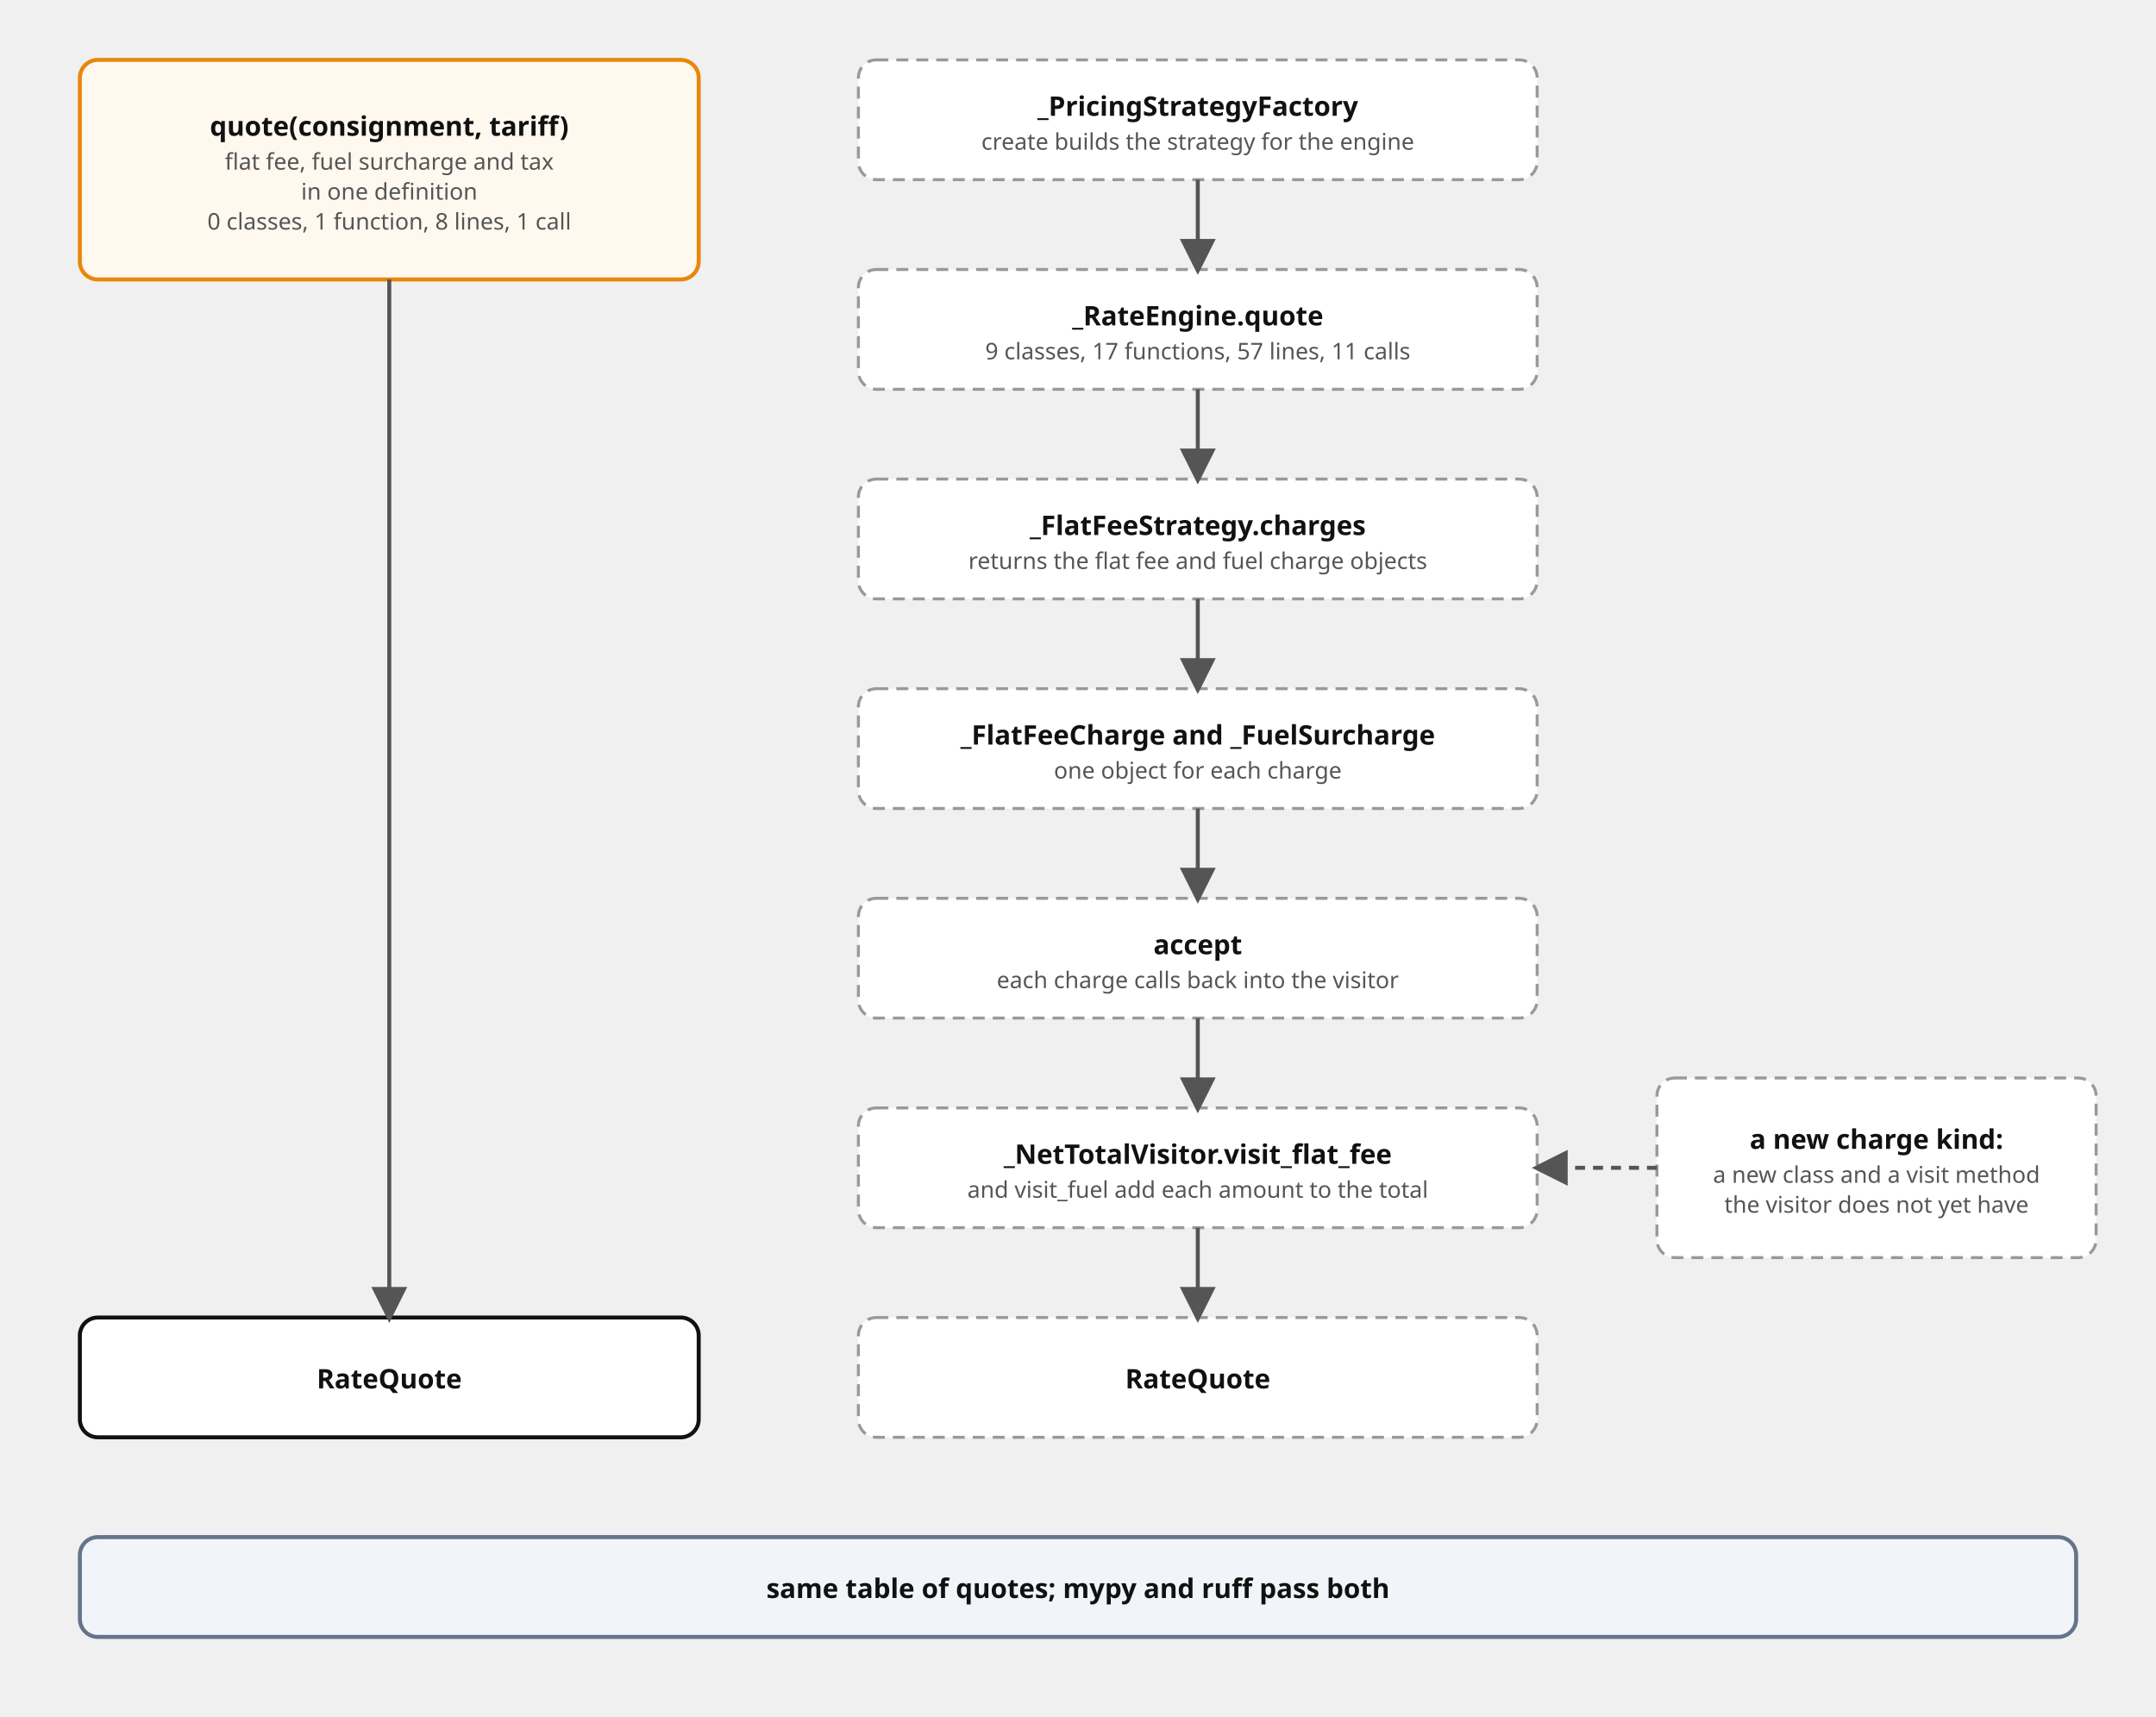
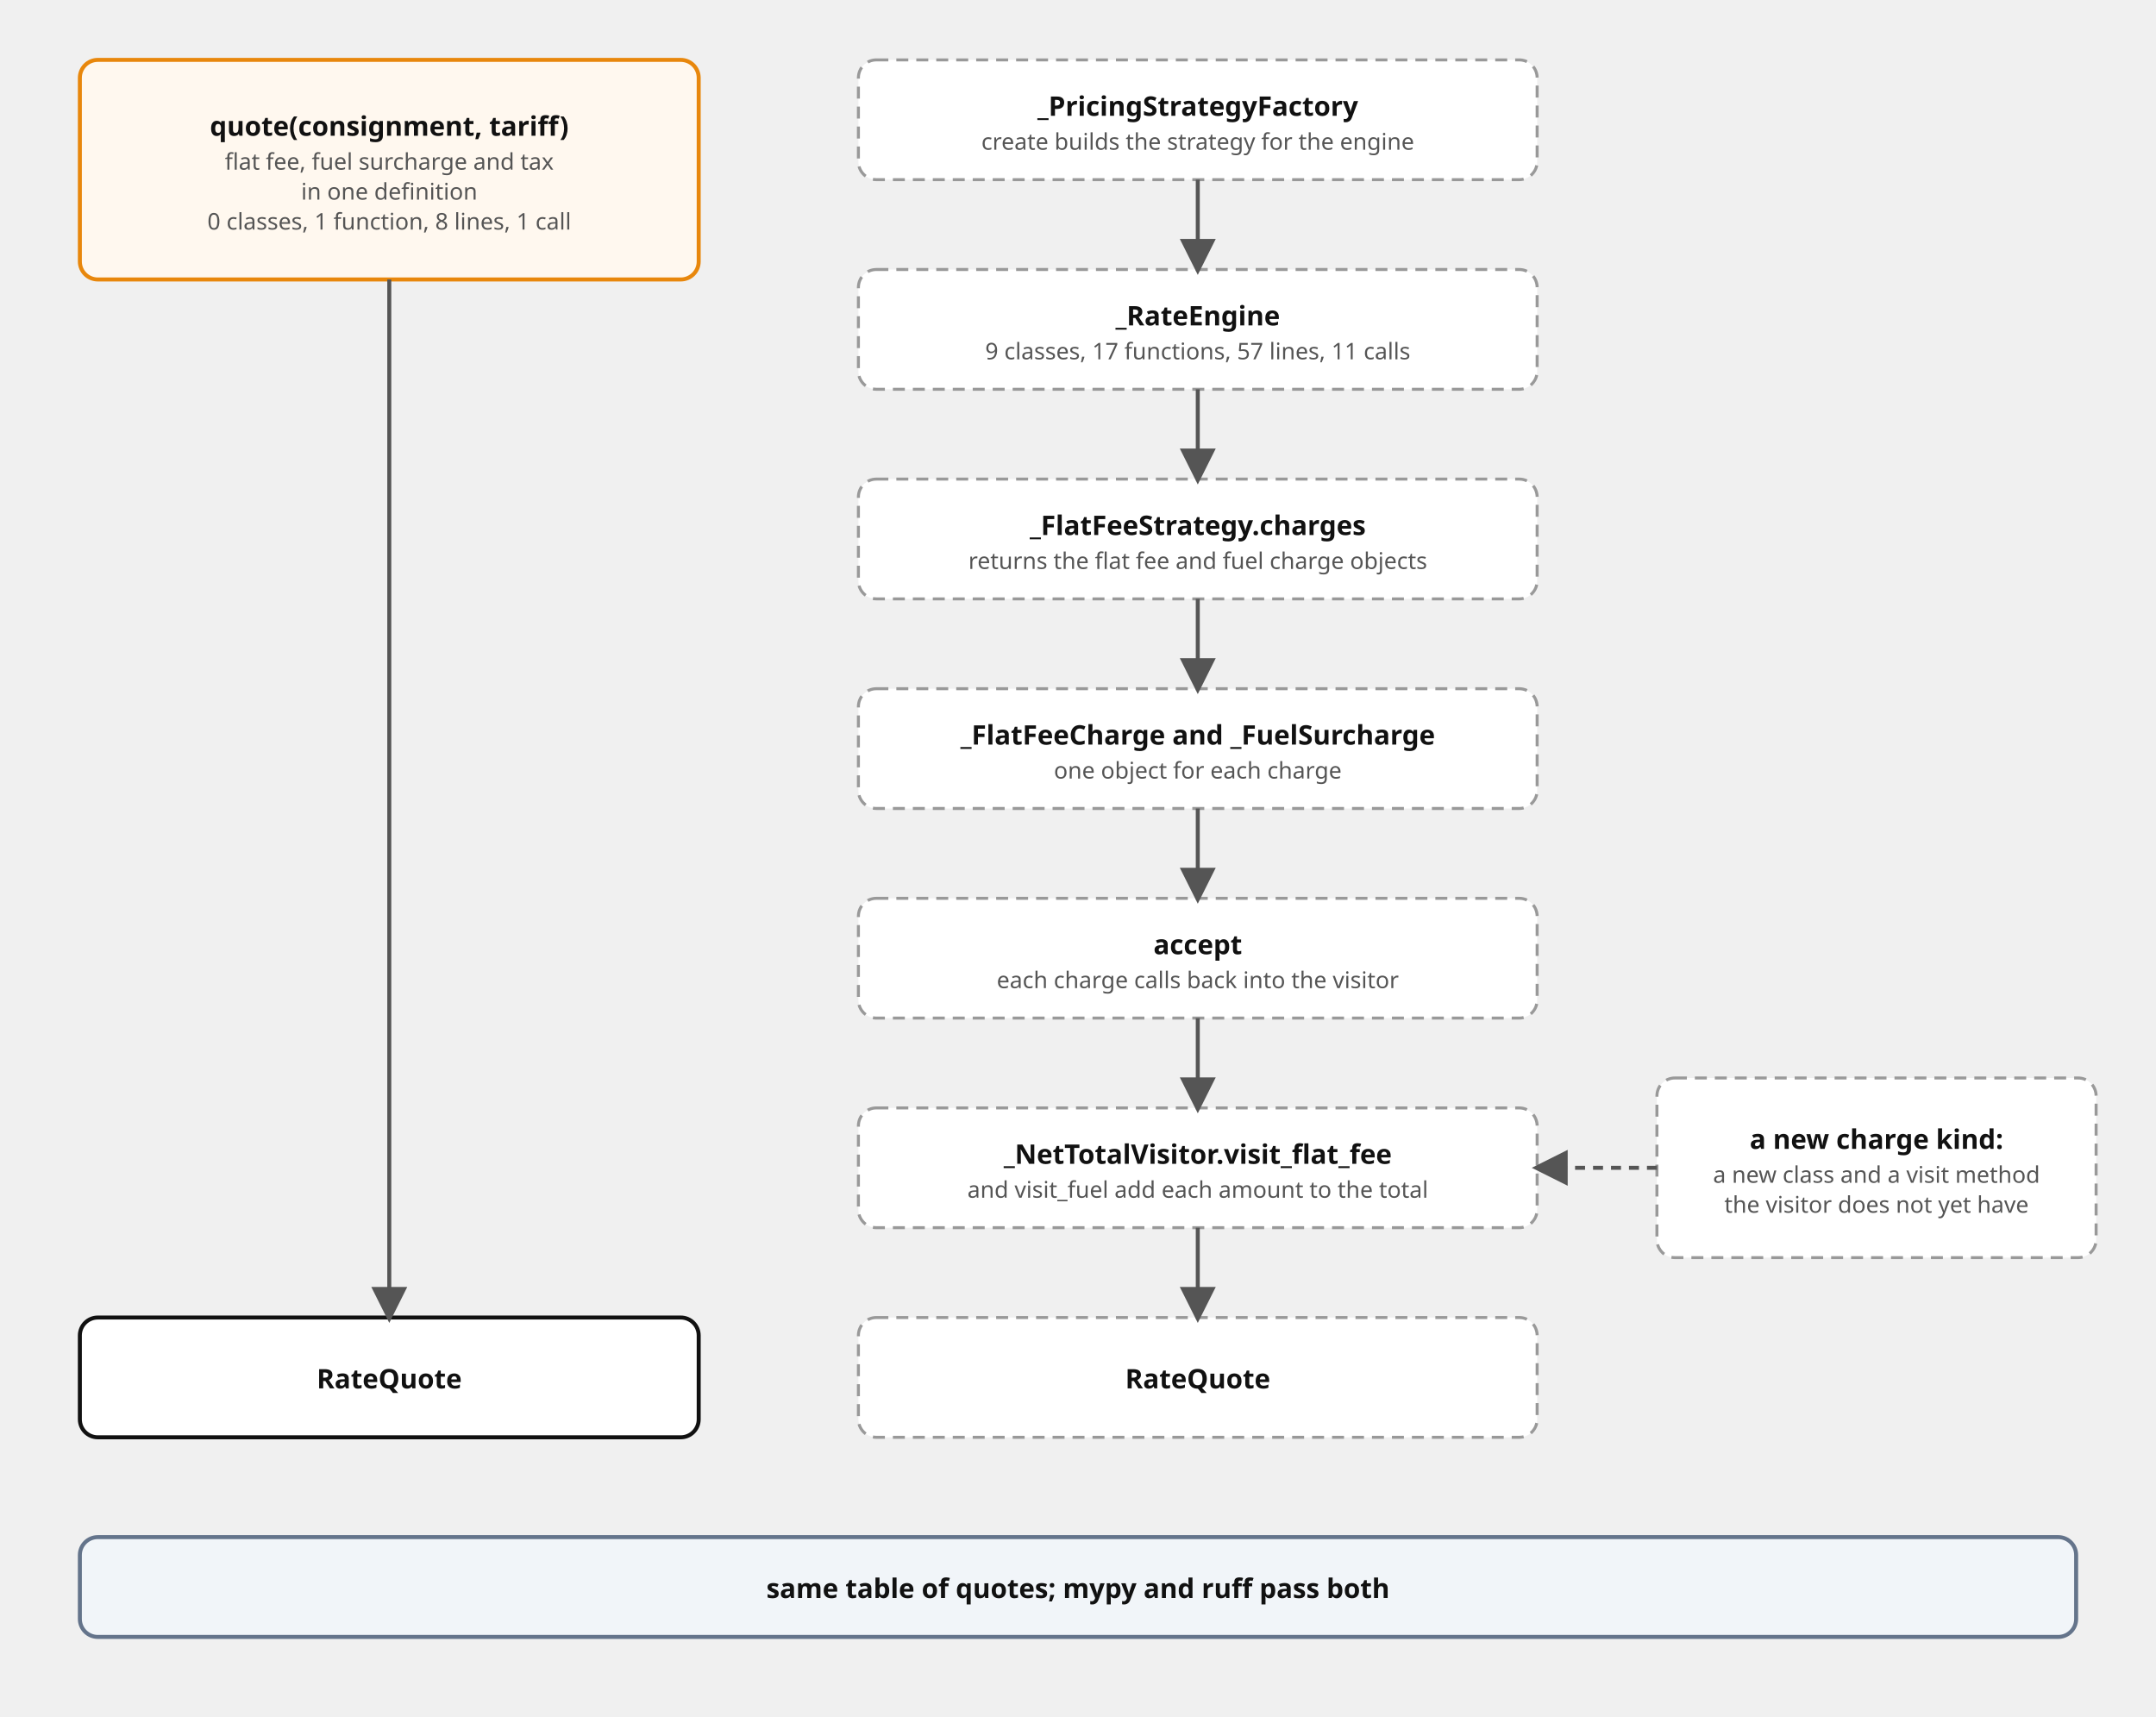
<svg xmlns="http://www.w3.org/2000/svg" viewBox="0 0 1080 860" font-family="'Red Hat Text', system-ui, sans-serif" role="img">
  <defs>
    <marker id="a" viewBox="0 0 10 10" refX="8.5" refY="5" markerWidth="9" markerHeight="9" orient="auto-start-reverse">
      <path d="M0,0 L10,5 L0,10 z" fill="#555" />
    </marker>
    <marker id="am" viewBox="0 0 10 10" refX="8.5" refY="5" markerWidth="9" markerHeight="9" orient="auto-start-reverse">
      <path d="M0,0 L10,5 L0,10 z" fill="#b8650a" />
    </marker>
  </defs>
  <rect x="40" y="30" width="310" height="110" rx="9" fill="#fff8ef" stroke="#e8870c" stroke-width="2" />
  <text x="195.0" y="68.0" font-size="13.5" font-weight="700" fill="#111111" text-anchor="middle">quote(consignment, tariff)</text>
  <text x="195.0" y="85.0" font-size="11.5" fill="#555555" text-anchor="middle">flat fee, fuel surcharge and tax</text>
  <text x="195.0" y="100.0" font-size="11.5" fill="#555555" text-anchor="middle">in one definition</text>
  <text x="195.0" y="115.0" font-size="11.5" fill="#555555" text-anchor="middle">0 classes, 1 function, 8 lines, 1 call</text>
  <rect x="40" y="660" width="310" height="60" rx="9" fill="#ffffff" stroke="#111111" stroke-width="2" />
  <text x="195.0" y="695.5" font-size="13.5" font-weight="700" fill="#111111" text-anchor="middle">RateQuote</text>
  <rect x="430" y="30" width="340" height="60" rx="9" fill="#ffffff" stroke="#999999" stroke-width="1.5" stroke-dasharray="6 4" />
  <text x="600.0" y="58.0" font-size="13.5" font-weight="700" fill="#111111" text-anchor="middle">_PricingStrategyFactory</text>
  <text x="600.0" y="75.0" font-size="11.5" fill="#555555" text-anchor="middle">create builds the strategy for the engine</text>
  <rect x="430" y="135" width="340" height="60" rx="9" fill="#ffffff" stroke="#999999" stroke-width="1.5" stroke-dasharray="6 4" />
-   <text x="600.0" y="163.0" font-size="13.5" font-weight="700" fill="#111111" text-anchor="middle">_RateEngine.quote</text>
+   <text x="600.0" y="163.0" font-size="13.5" font-weight="700" fill="#111111" text-anchor="middle">_RateEngine</text>
  <text x="600.0" y="180.0" font-size="11.5" fill="#555555" text-anchor="middle">9 classes, 17 functions, 57 lines, 11 calls</text>
  <rect x="430" y="240" width="340" height="60" rx="9" fill="#ffffff" stroke="#999999" stroke-width="1.5" stroke-dasharray="6 4" />
  <text x="600.0" y="268.0" font-size="13.5" font-weight="700" fill="#111111" text-anchor="middle">_FlatFeeStrategy.charges</text>
  <text x="600.0" y="285.0" font-size="11.5" fill="#555555" text-anchor="middle">returns the flat fee and fuel charge objects</text>
  <rect x="430" y="345" width="340" height="60" rx="9" fill="#ffffff" stroke="#999999" stroke-width="1.5" stroke-dasharray="6 4" />
  <text x="600.0" y="373.0" font-size="13.5" font-weight="700" fill="#111111" text-anchor="middle">_FlatFeeCharge and _FuelSurcharge</text>
  <text x="600.0" y="390.0" font-size="11.5" fill="#555555" text-anchor="middle">one object for each charge</text>
  <rect x="430" y="450" width="340" height="60" rx="9" fill="#ffffff" stroke="#999999" stroke-width="1.5" stroke-dasharray="6 4" />
  <text x="600.0" y="478.0" font-size="13.5" font-weight="700" fill="#111111" text-anchor="middle">accept</text>
  <text x="600.0" y="495.0" font-size="11.5" fill="#555555" text-anchor="middle">each charge calls back into the visitor</text>
  <rect x="430" y="555" width="340" height="60" rx="9" fill="#ffffff" stroke="#999999" stroke-width="1.5" stroke-dasharray="6 4" />
  <text x="600.0" y="583.0" font-size="13.5" font-weight="700" fill="#111111" text-anchor="middle">_NetTotalVisitor.visit_flat_fee</text>
  <text x="600.0" y="600.0" font-size="11.5" fill="#555555" text-anchor="middle">and visit_fuel add each amount to the total</text>
  <rect x="430" y="660" width="340" height="60" rx="9" fill="#ffffff" stroke="#999999" stroke-width="1.5" stroke-dasharray="6 4" />
  <text x="600.0" y="695.5" font-size="13.5" font-weight="700" fill="#111111" text-anchor="middle">RateQuote</text>
  <rect x="830" y="540" width="220" height="90" rx="9" fill="#ffffff" stroke="#999999" stroke-width="1.5" stroke-dasharray="6 4" />
  <text x="940.0" y="575.5" font-size="13.5" font-weight="700" fill="#111111" text-anchor="middle">a new charge kind:</text>
  <text x="940.0" y="592.5" font-size="11.5" fill="#555555" text-anchor="middle">a new class and a visit method</text>
  <text x="940.0" y="607.5" font-size="11.5" fill="#555555" text-anchor="middle">the visitor does not yet have</text>
  <rect x="40" y="770" width="1000" height="50" rx="9" fill="#f1f5f9" stroke="#64748b" stroke-width="2" />
  <text x="540.0" y="800.5" font-size="13.5" font-weight="700" fill="#111111" text-anchor="middle">same table of quotes; mypy and ruff pass both</text>
  <path d="M195,140 L195,660" fill="none" stroke="#555" stroke-width="2" marker-end="url(#a)" />
  <path d="M600,90 L600,135" fill="none" stroke="#555" stroke-width="2" marker-end="url(#a)" />
  <path d="M600,195 L600,240" fill="none" stroke="#555" stroke-width="2" marker-end="url(#a)" />
  <path d="M600,300 L600,345" fill="none" stroke="#555" stroke-width="2" marker-end="url(#a)" />
  <path d="M600,405 L600,450" fill="none" stroke="#555" stroke-width="2" marker-end="url(#a)" />
  <path d="M600,510 L600,555" fill="none" stroke="#555" stroke-width="2" marker-end="url(#a)" />
  <path d="M600,615 L600,660" fill="none" stroke="#555" stroke-width="2" marker-end="url(#a)" />
  <path d="M830,585 L770,585" fill="none" stroke="#555" stroke-width="2" stroke-dasharray="5 4" marker-end="url(#a)" />
</svg>
